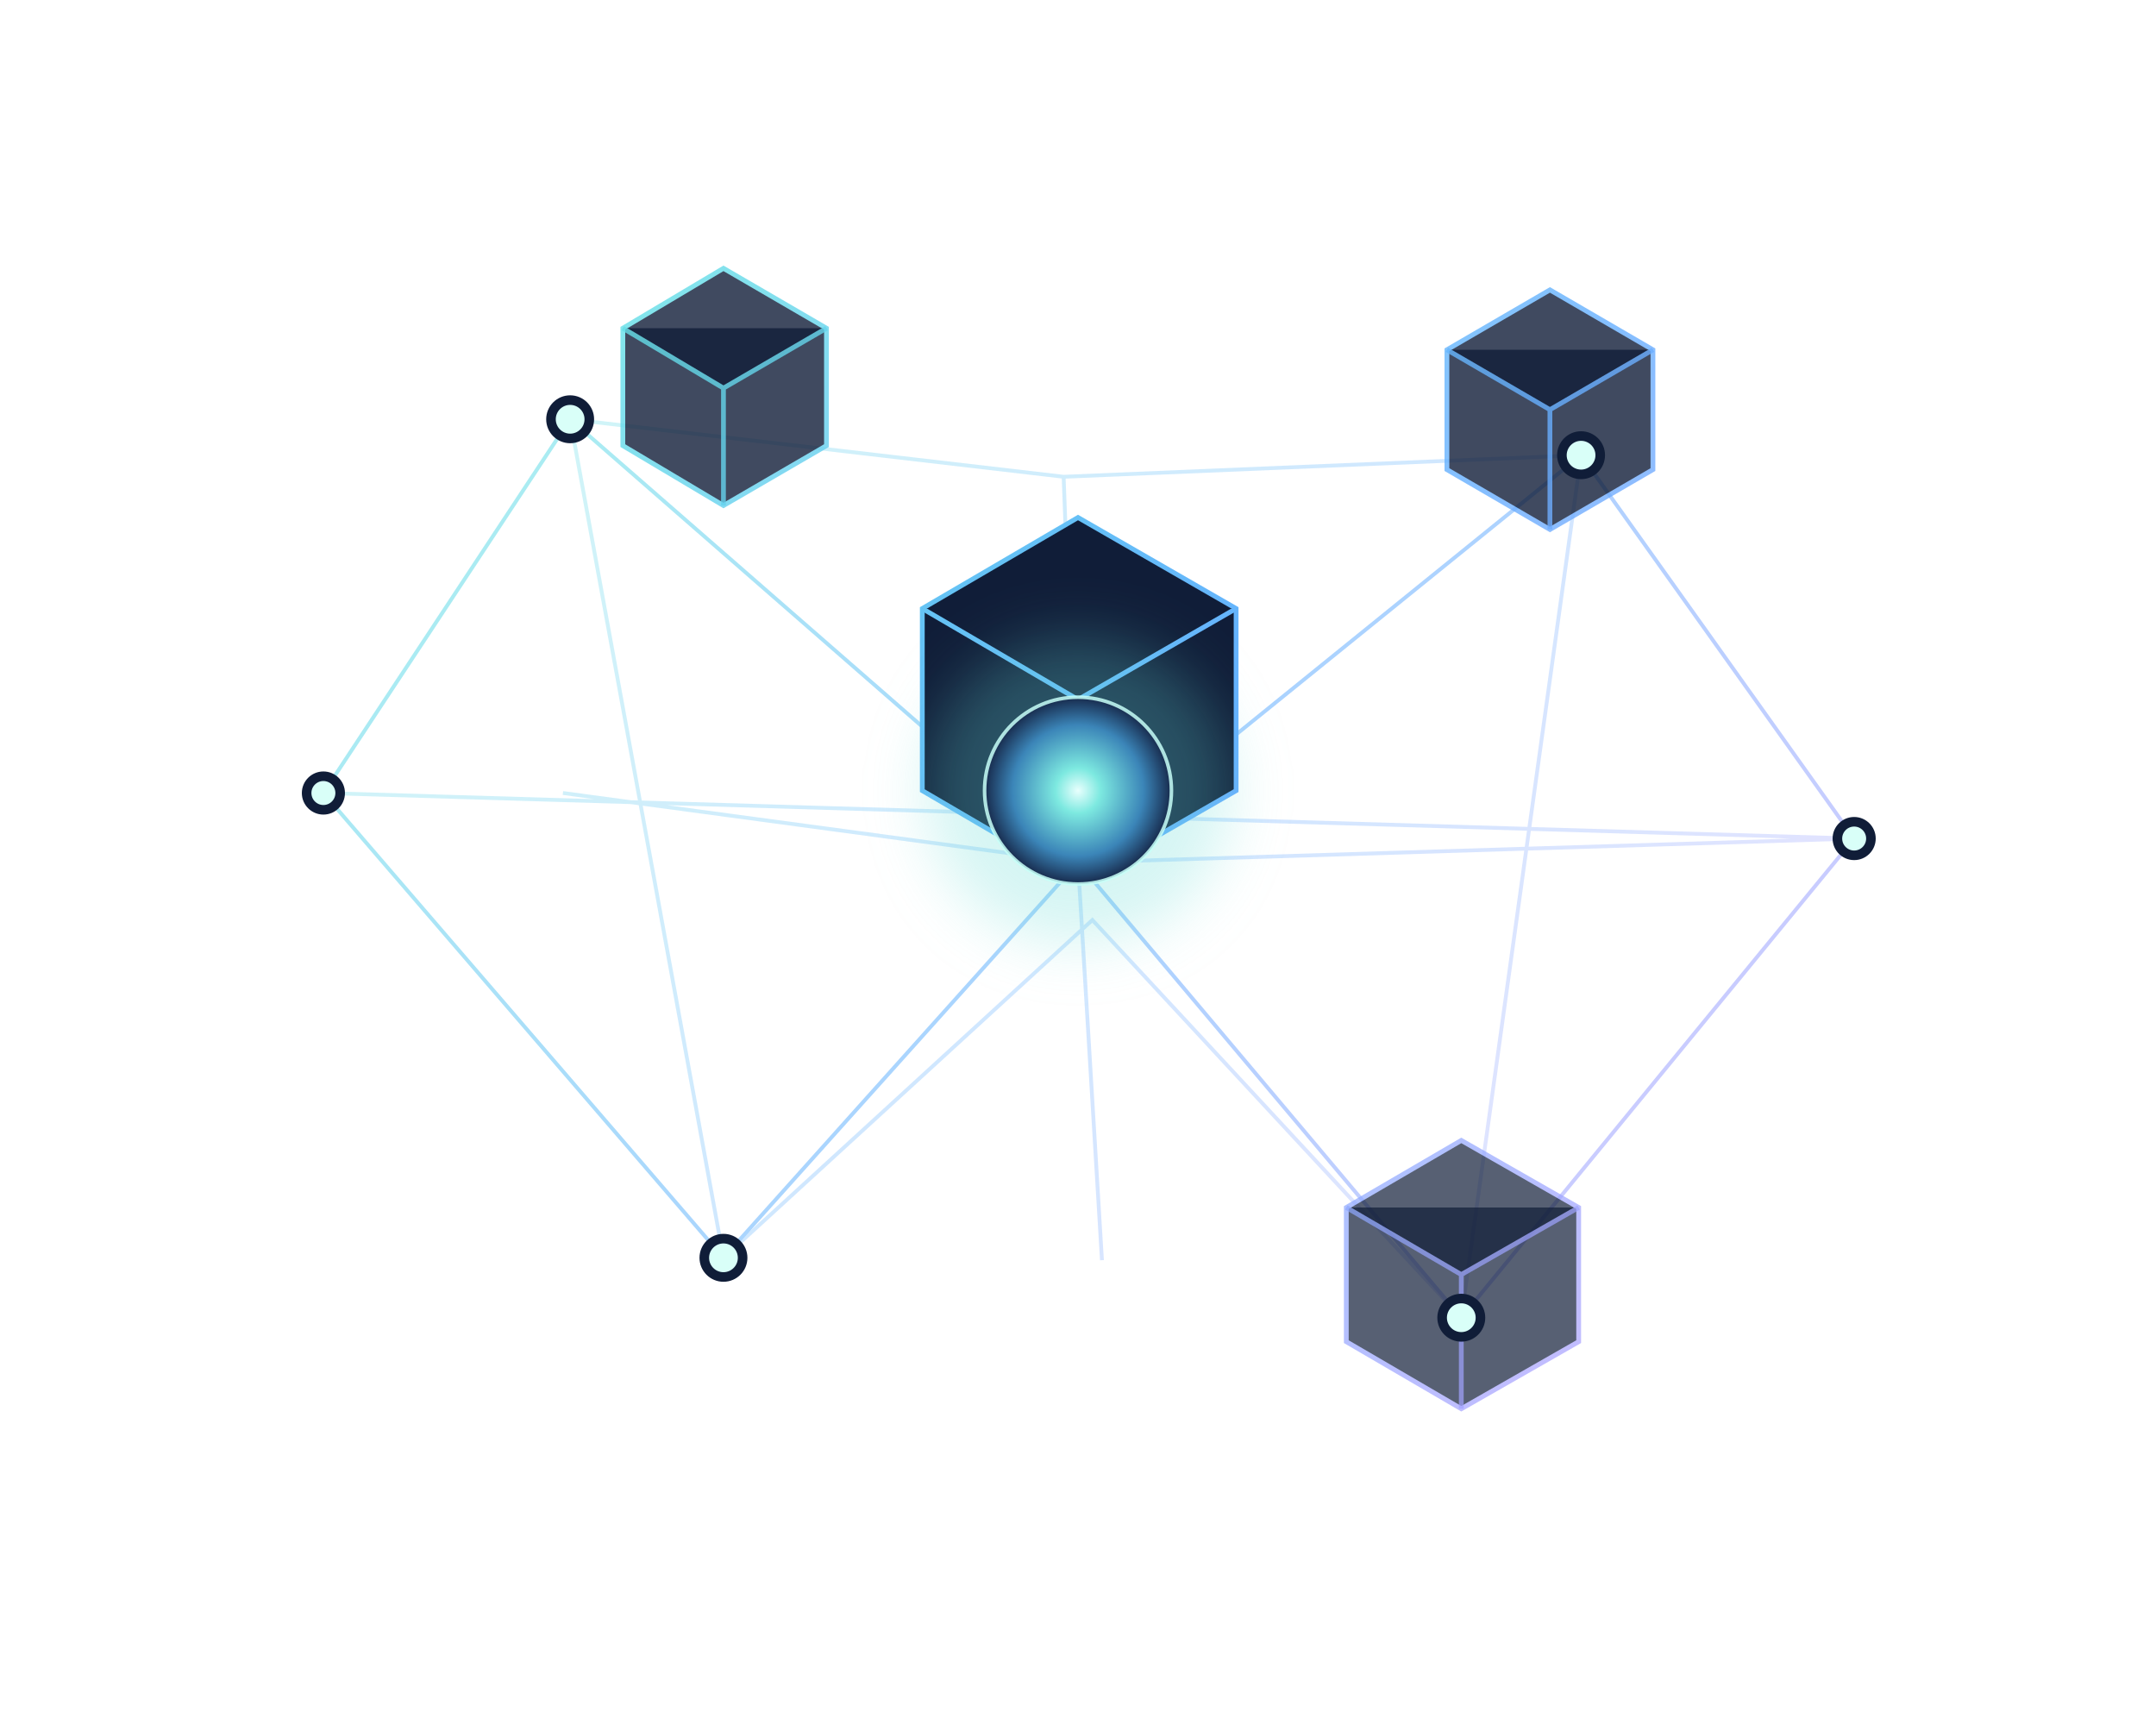
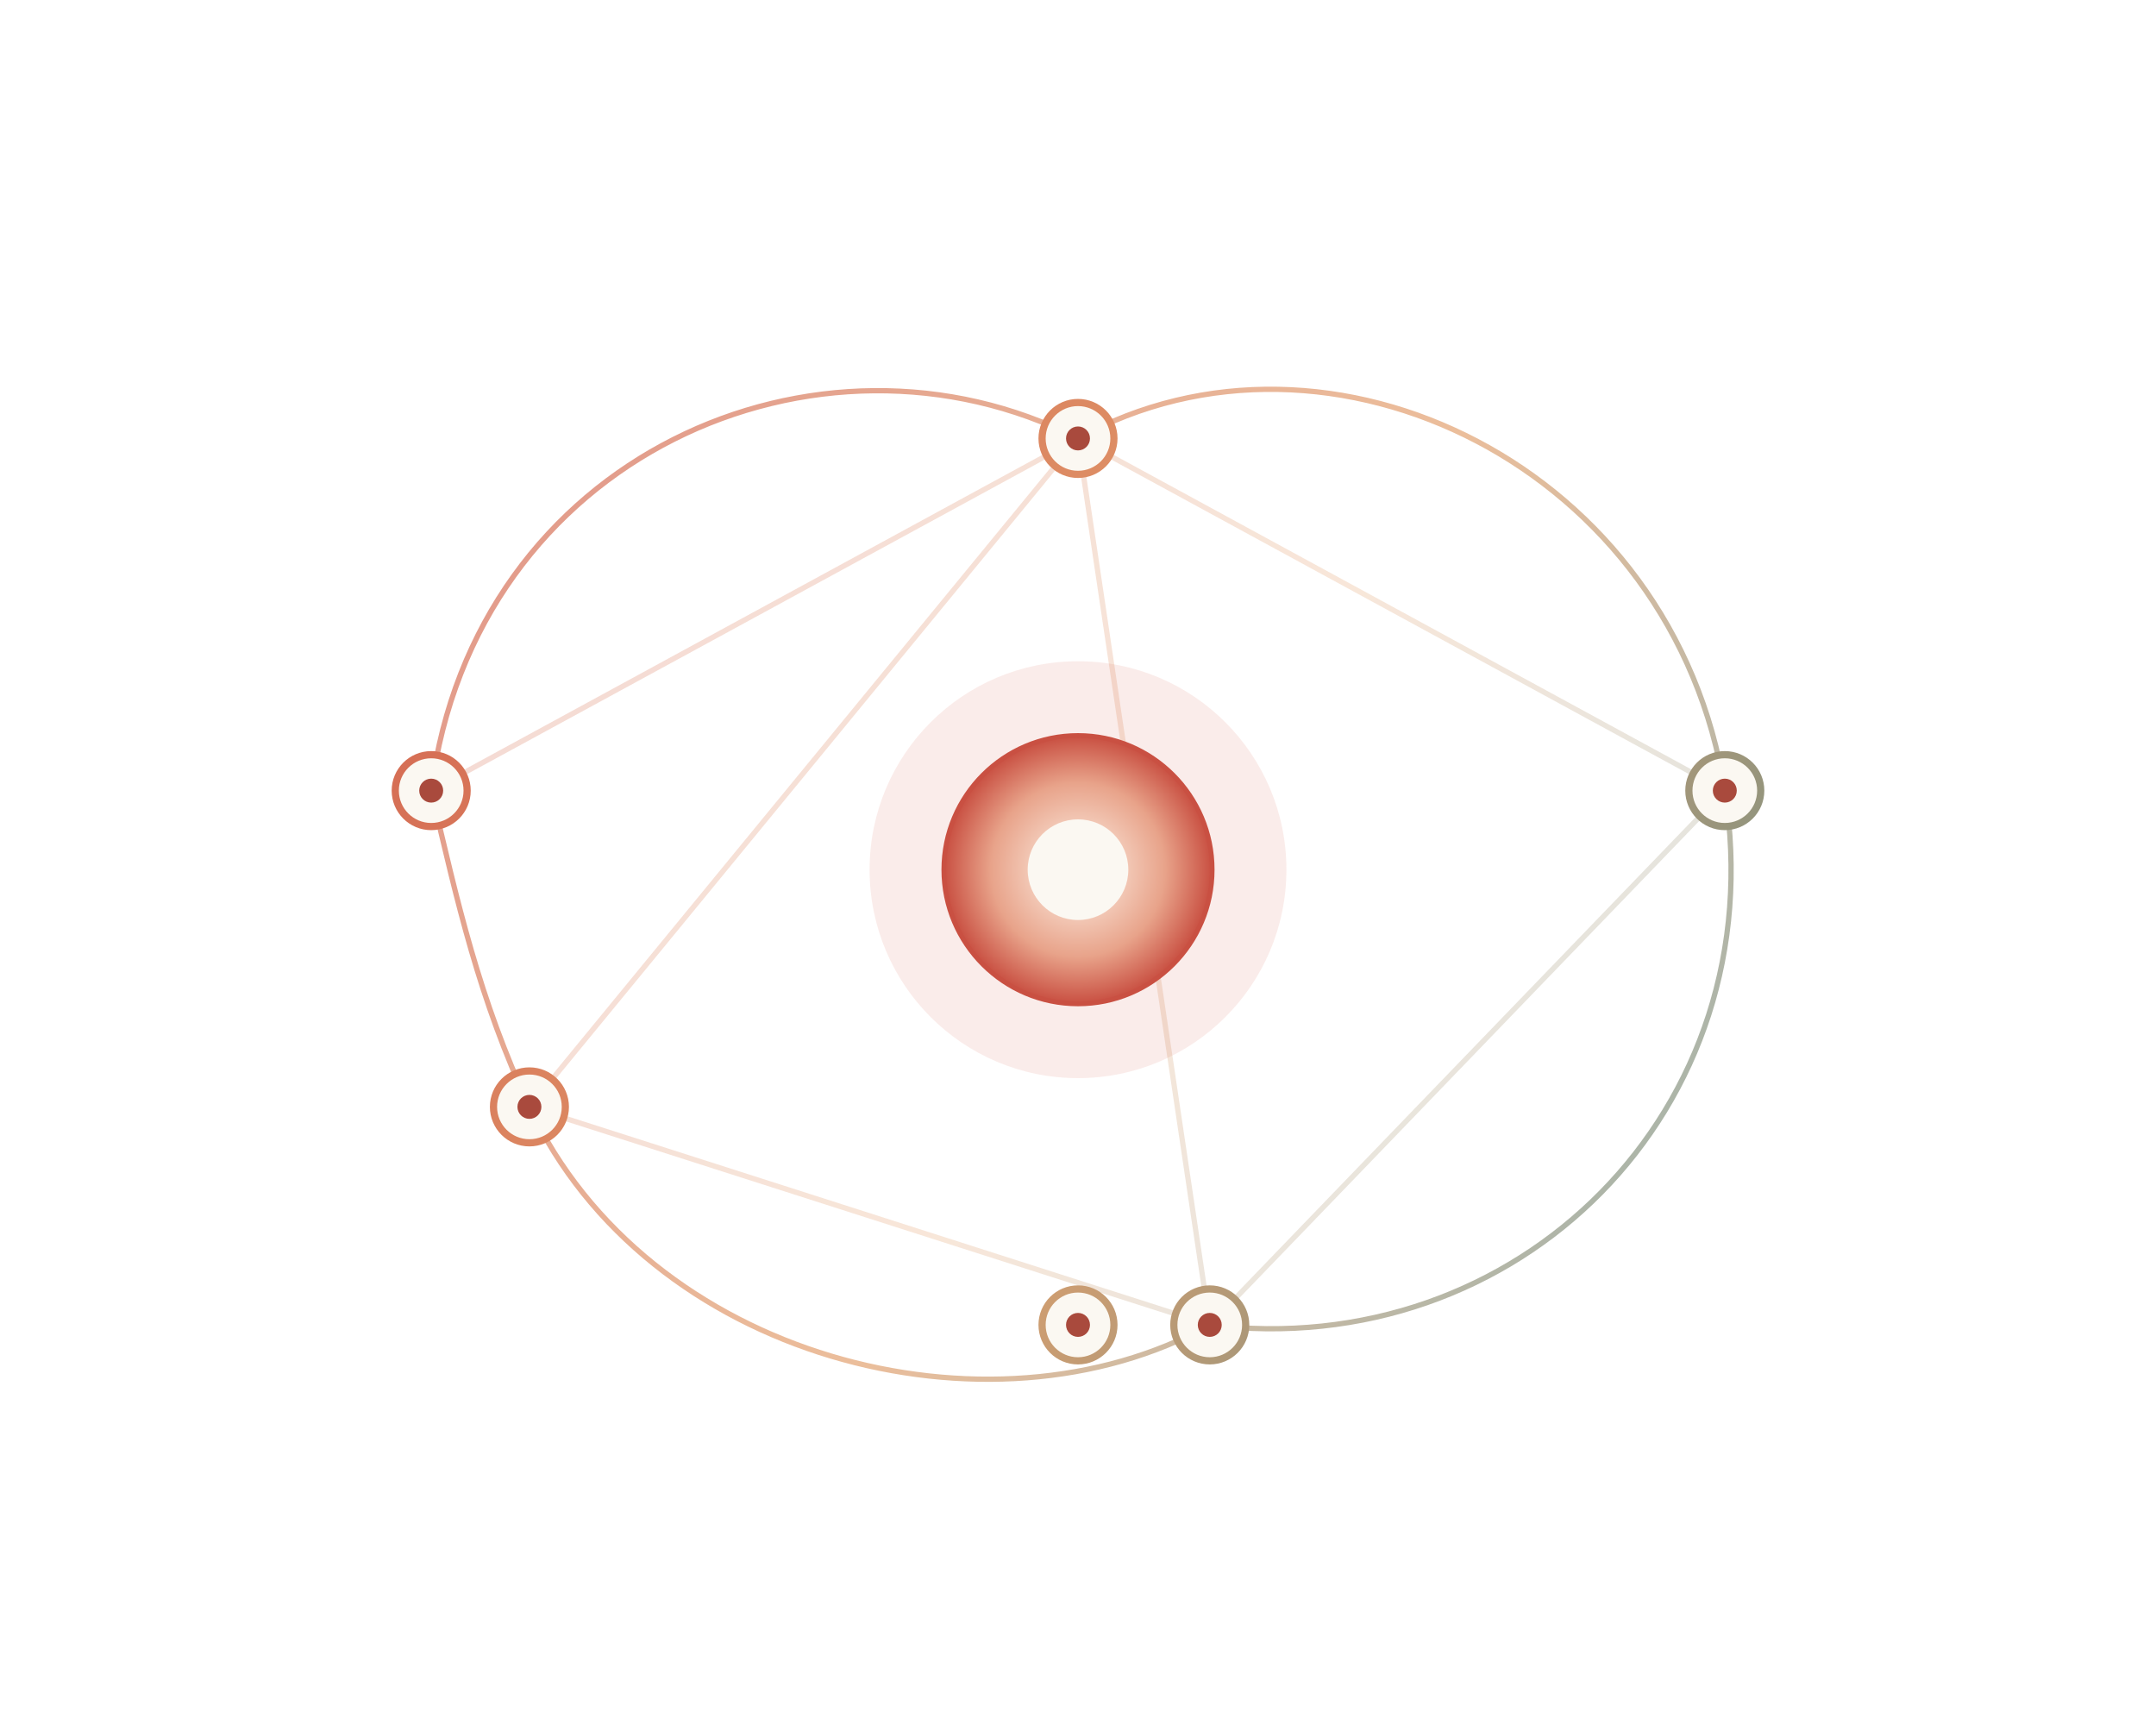
<svg xmlns="http://www.w3.org/2000/svg" viewBox="0 0 900 720" fill="none">
  <defs>
-     <linearGradient id="edge" x1="140" y1="90" x2="760" y2="630" gradientUnits="userSpaceOnUse">
-       <stop stop-color="#64F0DD" />
-       <stop offset=".52" stop-color="#65AFFF" />
-       <stop offset="1" stop-color="#C59AFF" />
+     <linearGradient id="path" x1="150" y1="180" x2="740" y2="560" gradientUnits="userSpaceOnUse">
+       <stop stop-color="#D2604E" />
+       <stop offset=".55" stop-color="#E2A06D" />
+       <stop offset="1" stop-color="#628D87" />
    </linearGradient>
    <radialGradient id="core">
-       <stop stop-color="#E8FFFD" />
-       <stop offset=".24" stop-color="#7DE9E0" />
-       <stop offset=".7" stop-color="#3B85B8" />
-       <stop offset="1" stop-color="#172A4C" />
+       <stop stop-color="#FFF6EC" />
+       <stop offset=".65" stop-color="#E8A38A" />
+       <stop offset="1" stop-color="#C95042" />
    </radialGradient>
-     <filter id="glow" x="-100%" y="-100%" width="300%" height="300%">
-       <feGaussianBlur stdDeviation="12" />
-     </filter>
  </defs>
-   <g stroke="url(#edge)" stroke-width="1.6" opacity=".55">
-     <path d="M450 360 238 175 135 331 302 525 450 360 660 190 774 350 610 550 450 360Z" />
-     <path d="m238 175 206 24 216-9m-425 141 215 29 324-10M302 525l154-141 154 166M444 199l6 161 10 166M238 175l64 350m358-335-50 360M135 331l639 19" opacity=".55" />
+   <g stroke="url(#path)" stroke-width="2.2" opacity=".68">
+     <path d="M180 330C198 190 342 128 450 183c105-58 249 12 270 147 21 134-87 239-215 223-92 51-235 14-284-91-21-45-30-85-41-132Z" />
+     <path d="M180 330 450 183l270 147-215 223-284-91 229-279 55 370" opacity=".38" />
  </g>
-   <g fill="#101D38" stroke="url(#edge)" stroke-width="2">
-     <path d="m385 254 65-38 66 38v76l-66 38-65-38z" />
-     <path d="m385 254 65 38 66-38m-66 38v76" />
-     <path d="m260 137 42-25 43 25v49l-43 25-42-25z" opacity=".8" />
-     <path d="m260 137 42 25 43-25m-43 25v49" opacity=".8" />
-     <path d="m604 146 43-25 43 25v50l-43 25-43-25z" opacity=".8" />
-     <path d="m604 146 43 25 43-25m-43 25v50" opacity=".8" />
-     <path d="m562 504 48-28 49 28v56l-49 28-48-28z" opacity=".7" />
-     <path d="m562 504 48 28 49-28m-49 28v56" opacity=".7" />
+   <g fill="#FBF8F2" stroke="url(#path)" stroke-width="3">
+     <circle cx="180" cy="330" r="15" />
+     <circle cx="450" cy="183" r="15" />
+     <circle cx="720" cy="330" r="15" />
+     <circle cx="505" cy="553" r="15" />
+     <circle cx="221" cy="462" r="15" />
+     <circle cx="450" cy="553" r="15" />
  </g>
-   <circle cx="450" cy="330" r="64" fill="#69DCD6" opacity=".28" filter="url(#glow)" />
-   <circle cx="450" cy="330" r="39" fill="url(#core)" stroke="#C7FFF8" stroke-opacity=".85" stroke-width="1.5" />
-   <g fill="#D9FFF8" stroke="#101D38" stroke-width="4">
-     <circle cx="238" cy="175" r="8" />
-     <circle cx="660" cy="190" r="8" />
-     <circle cx="135" cy="331" r="7" />
-     <circle cx="774" cy="350" r="7" />
-     <circle cx="302" cy="525" r="8" />
-     <circle cx="610" cy="550" r="8" />
+   <circle cx="450" cy="363" r="87" fill="#D85F4C" opacity=".12" />
+   <circle cx="450" cy="363" r="56" fill="url(#core)" stroke="#C95042" stroke-width="2" />
+   <circle cx="450" cy="363" r="21" fill="#FBF8F2" />
+   <g fill="#A94A3D">
+     <circle cx="180" cy="330" r="5" />
+     <circle cx="450" cy="183" r="5" />
+     <circle cx="720" cy="330" r="5" />
+     <circle cx="505" cy="553" r="5" />
+     <circle cx="221" cy="462" r="5" />
+     <circle cx="450" cy="553" r="5" />
  </g>
</svg>
